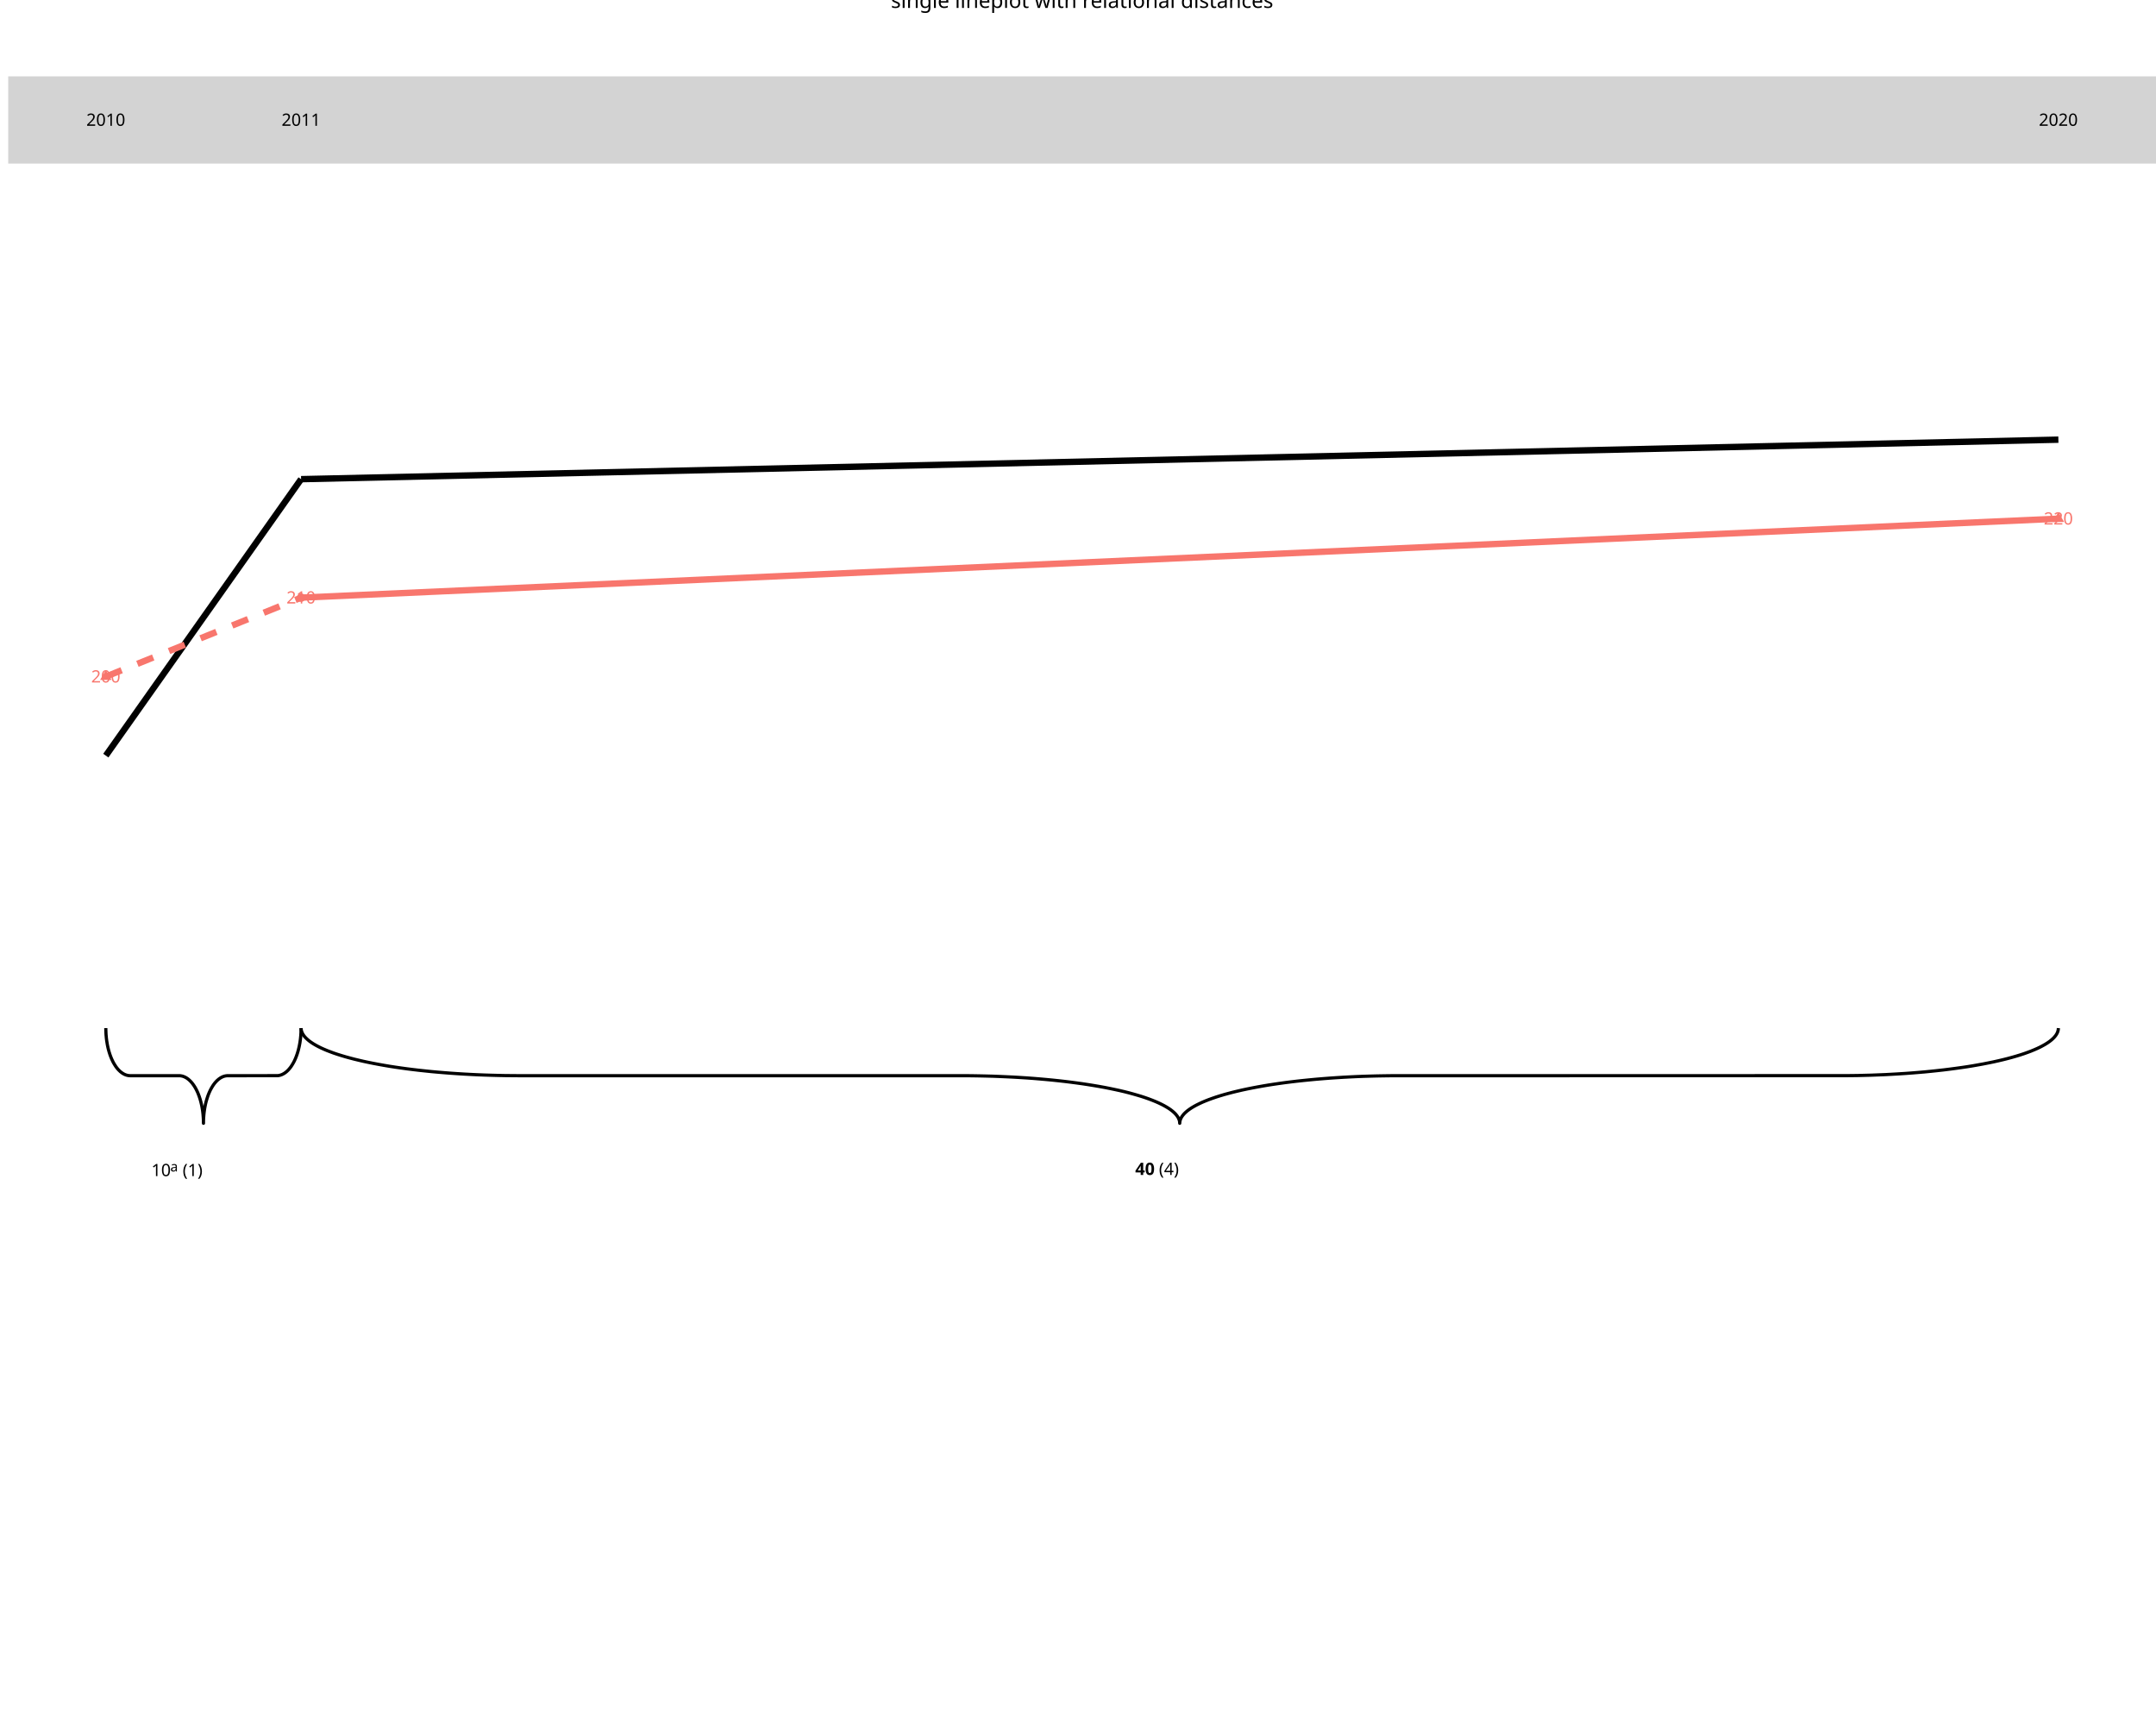
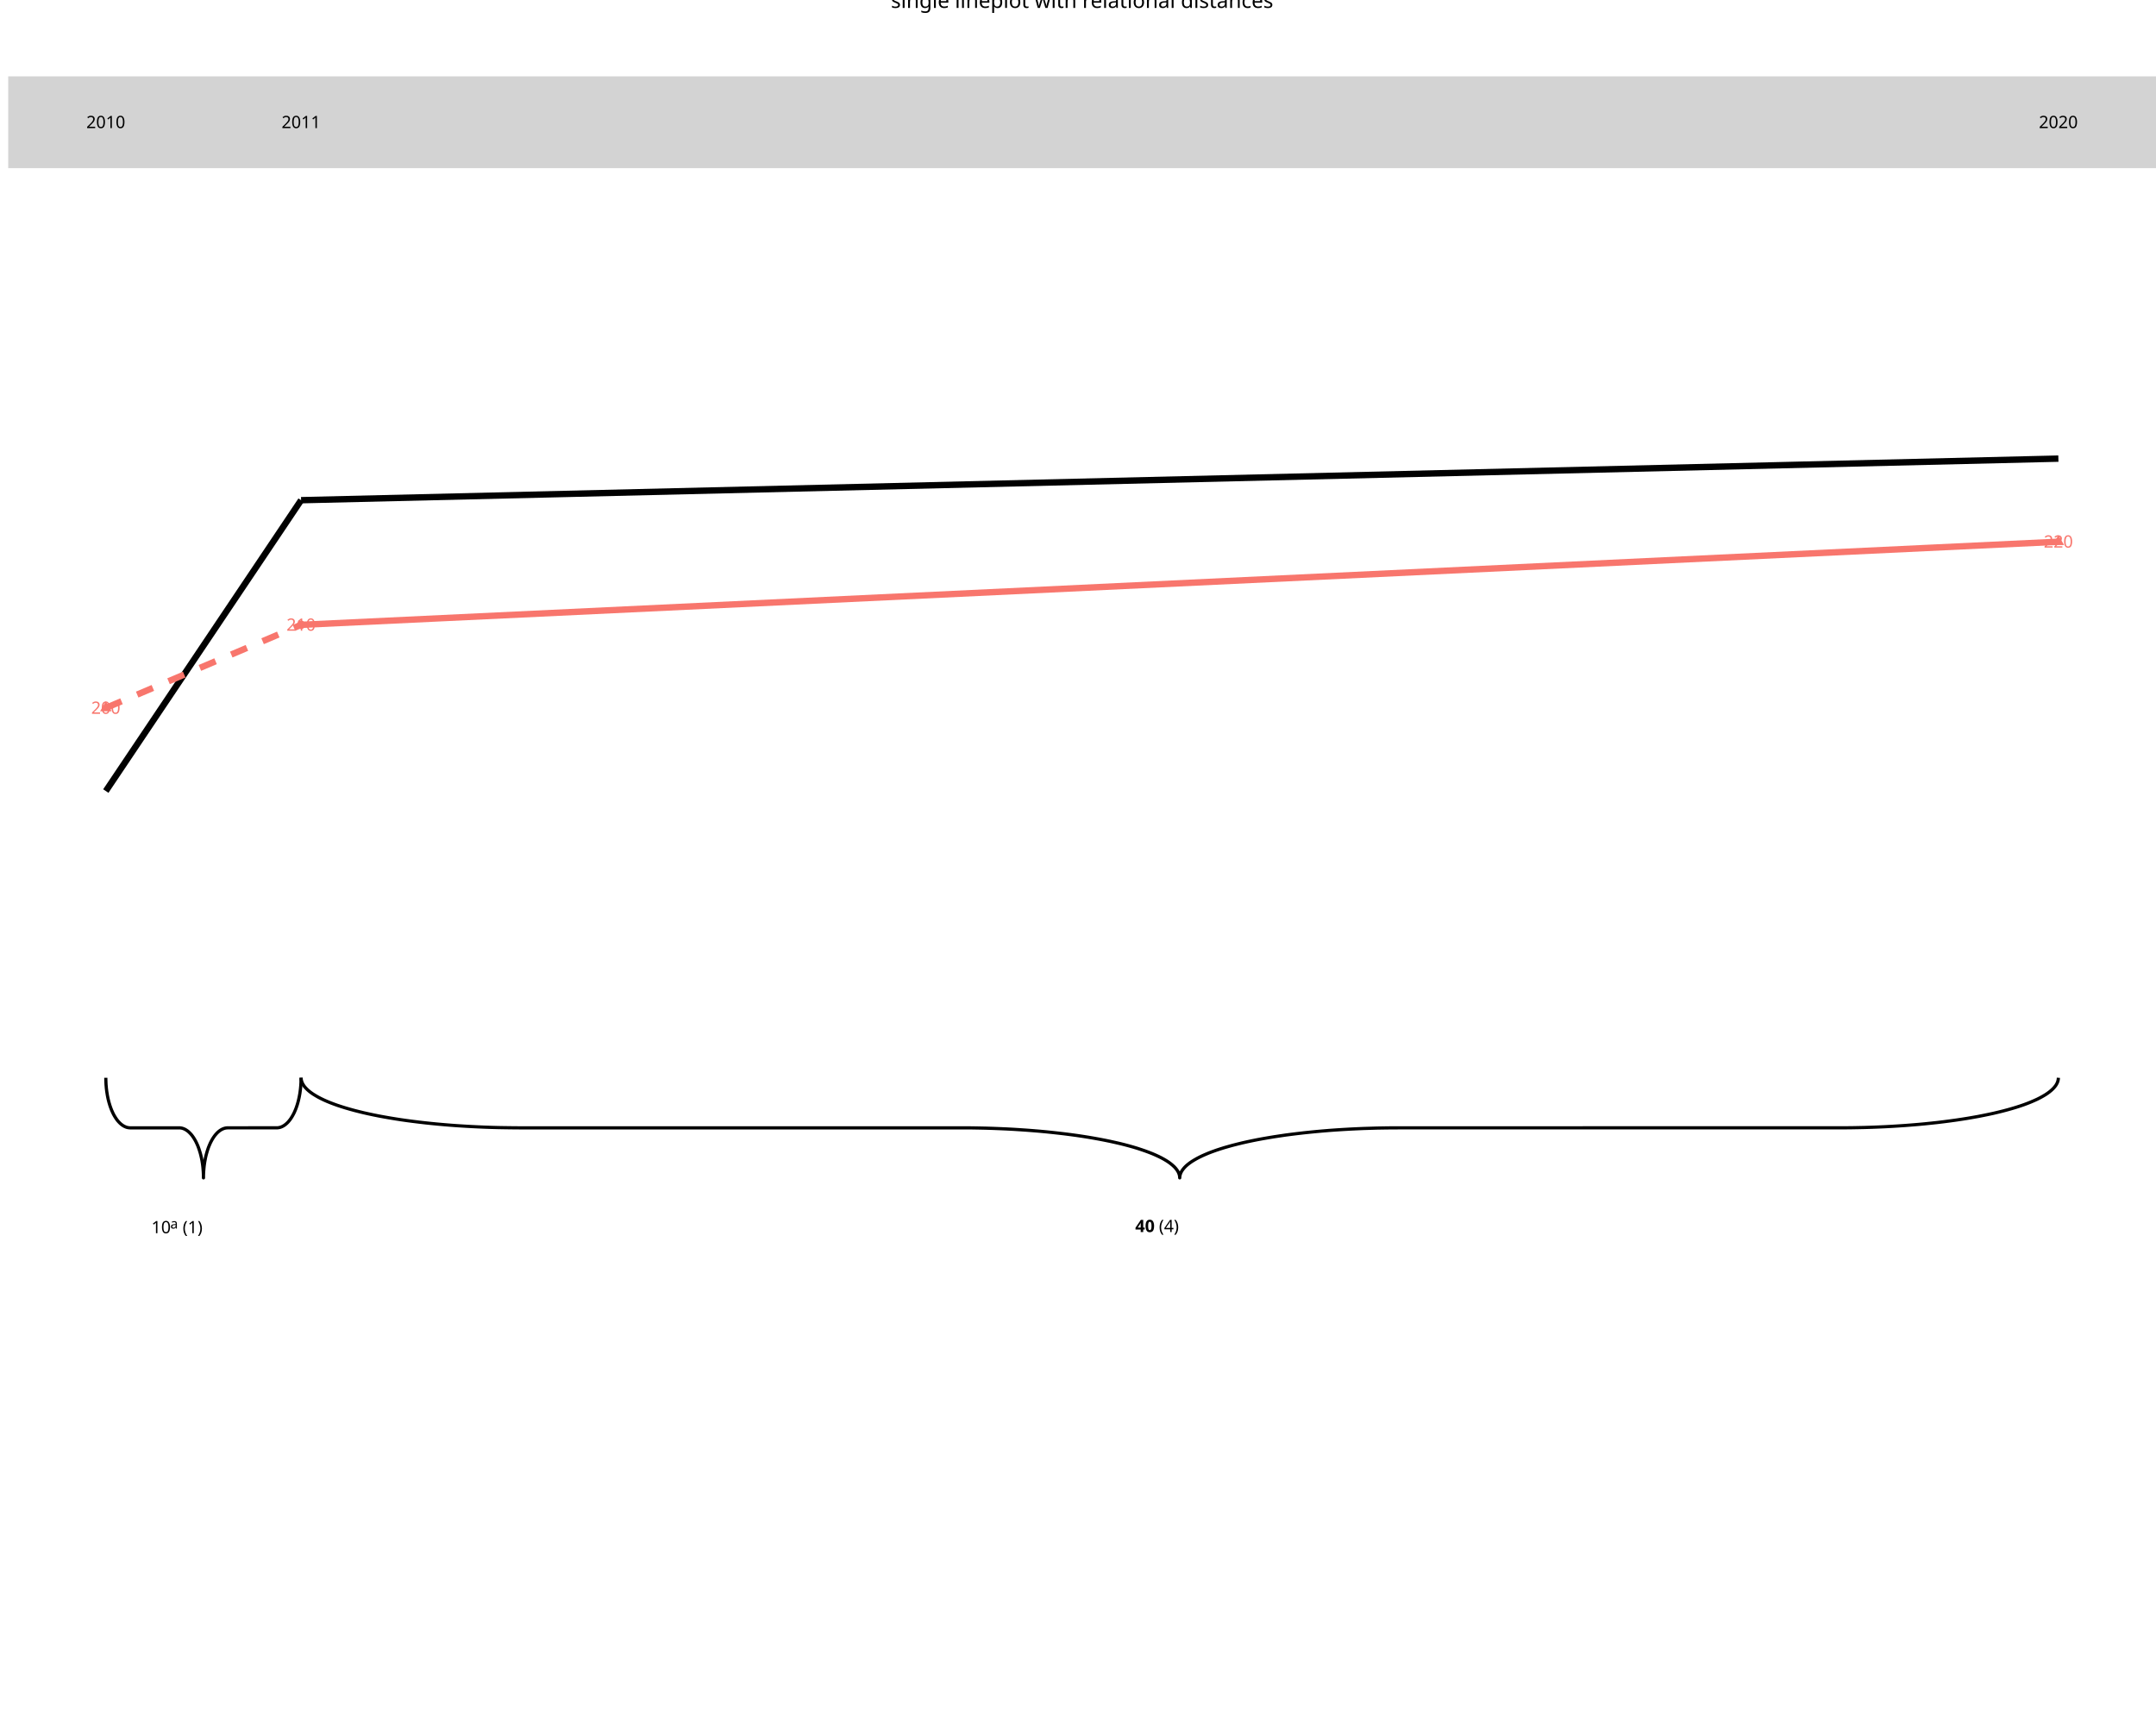
<svg xmlns="http://www.w3.org/2000/svg" class="svglite" data-engine-version="2.0" width="720.00pt" height="576.00pt" viewBox="0 0 720.00 576.00">
  <defs>
    <style type="text/css">
    .svglite line, .svglite polyline, .svglite polygon, .svglite path, .svglite rect, .svglite circle {
      fill: none;
      stroke: #000000;
      stroke-linecap: round;
      stroke-linejoin: round;
      stroke-miterlimit: 10.00;
    }
  </style>
  </defs>
  <rect width="100%" height="100%" style="stroke: none; fill: #FFFFFF;" />
  <defs>
    <clipPath id="cpMC4wMHw3MjAuMDB8MC4wMHw1NzYuMDA=">
      <rect x="0.00" y="0.00" width="720.00" height="576.00" />
    </clipPath>
  </defs>
  <g clip-path="url(#cpMC4wMHw3MjAuMDB8MC4wMHw1NzYuMDA=)">
</g>
  <defs>
    <clipPath id="cpMi43NHw3MjAuMDB8Ni4yN3w0MjkuMjY=">
      <rect x="2.74" y="6.27" width="717.26" height="422.99" />
    </clipPath>
  </defs>
  <g clip-path="url(#cpMi43NHw3MjAuMDB8Ni4yN3w0MjkuMjY=)">
-     <polyline points="35.34,343.30 35.34,343.55 35.35,344.05 35.37,344.55 35.39,345.05 35.42,345.55 35.47,346.04 35.51,346.53 35.57,347.02 35.63,347.51 35.71,347.99 35.79,348.47 35.87,348.94 35.97,349.41 36.07,349.87 36.18,350.32 36.30,350.77 36.42,351.20 36.56,351.64 36.69,352.06 36.84,352.47 36.99,352.88 37.15,353.27 37.31,353.66 37.49,354.03 37.66,354.40 37.84,354.75 38.03,355.09 38.23,355.42 38.43,355.74 38.63,356.05 38.84,356.34 39.05,356.62 39.27,356.89 39.49,357.14 39.72,357.38 39.95,357.60 40.18,357.82 40.42,358.01 40.66,358.19 40.90,358.36 41.15,358.51 41.39,358.65 41.64,358.77 41.90,358.88 42.15,358.97 42.40,359.04 42.66,359.10 42.91,359.15 43.17,359.17 43.43,359.19 59.99,359.19 60.24,359.21 60.50,359.25 60.76,359.30 61.01,359.36 61.27,359.45 61.52,359.55 61.77,359.66 62.02,359.79 62.26,359.93 62.51,360.09 62.75,360.27 62.99,360.46 63.22,360.66 63.45,360.88 63.68,361.11 63.91,361.36 64.13,361.62 64.34,361.89 64.55,362.18 64.76,362.48 64.96,362.79 65.16,363.11 65.35,363.45 65.54,363.80 65.71,364.15 65.89,364.52 66.06,364.90 66.22,365.30 66.37,365.70 66.52,366.10 66.66,366.52 66.80,366.95 66.93,367.39 67.05,367.83 67.16,368.28 67.27,368.74 67.37,369.20 67.46,369.67 67.54,370.14 67.62,370.62 67.69,371.10 67.75,371.59 67.80,372.08 67.84,372.58 67.88,373.07 67.91,373.57 67.93,374.07 67.94,374.57 67.95,375.08 67.95,375.08 67.95,374.82 67.95,374.32 67.97,373.82 67.99,373.32 68.03,372.83 68.07,372.33 68.12,371.84 68.17,371.35 68.24,370.86 68.31,370.38 68.39,369.90 68.48,369.43 68.57,368.97 68.67,368.51 68.78,368.05 68.90,367.61 69.03,367.17 69.16,366.74 69.30,366.31 69.44,365.90 69.59,365.49 69.75,365.10 69.92,364.71 70.09,364.34 70.26,363.97 70.45,363.62 70.64,363.28 70.83,362.95 71.03,362.63 71.23,362.32 71.44,362.03 71.65,361.75 71.87,361.48 72.10,361.23 72.32,360.99 72.55,360.77 72.78,360.56 73.02,360.36 73.26,360.18 73.50,360.01 73.75,359.86 74.00,359.72 74.25,359.60 74.50,359.49 74.75,359.40 75.01,359.33 75.26,359.27 75.52,359.23 75.77,359.20 76.03,359.19 92.59,359.18 92.85,359.16 93.10,359.13 93.36,359.07 93.62,359.01 93.87,358.92 94.12,358.83 94.37,358.71 94.62,358.58 94.87,358.44 95.11,358.28 95.35,358.10 95.59,357.92 95.83,357.71 96.06,357.49 96.29,357.26 96.51,357.01 96.73,356.75 96.95,356.48 97.16,356.20 97.36,355.90 97.56,355.58 97.76,355.26 97.95,354.92 98.14,354.58 98.32,354.22 98.49,353.85 98.66,353.47 98.82,353.08 98.98,352.68 99.12,352.27 99.27,351.85 99.40,351.42 99.53,350.99 99.65,350.54 99.76,350.09 99.87,349.64 99.97,349.17 100.06,348.70 100.15,348.23 100.22,347.75 100.29,347.27 100.35,346.78 100.40,346.29 100.45,345.79 100.48,345.30 100.51,344.80 100.53,344.30 100.54,343.80 100.55,343.30 100.55,343.30 " style="stroke-width: 1.07; stroke-linecap: butt;" />
-     <polyline points="100.55,343.30 100.56,343.55 100.63,344.05 100.78,344.55 101.00,345.05 101.29,345.55 101.65,346.04 102.09,346.53 102.60,347.02 103.17,347.51 103.82,347.99 104.54,348.47 105.33,348.94 106.19,349.41 107.11,349.87 108.10,350.32 109.16,350.77 110.28,351.20 111.46,351.64 112.71,352.06 114.02,352.47 115.39,352.88 116.81,353.27 118.29,353.66 119.83,354.03 121.42,354.40 123.07,354.75 124.76,355.09 126.51,355.42 128.30,355.74 130.13,356.05 132.01,356.34 133.94,356.62 135.90,356.89 137.90,357.14 139.93,357.38 142.00,357.60 144.10,357.82 146.23,358.01 148.39,358.19 150.58,358.36 152.78,358.51 155.01,358.65 157.26,358.77 159.52,358.88 161.80,358.97 164.09,359.04 166.39,359.10 168.70,359.15 171.01,359.17 173.33,359.19 322.35,359.19 324.67,359.21 326.98,359.25 329.28,359.30 331.58,359.36 333.86,359.45 336.13,359.55 338.39,359.66 340.63,359.79 342.84,359.93 345.04,360.09 347.21,360.27 349.36,360.46 351.47,360.66 353.56,360.88 355.61,361.11 357.63,361.36 359.61,361.62 361.55,361.89 363.45,362.18 365.31,362.48 367.13,362.79 368.89,363.11 370.61,363.45 372.28,363.80 373.90,364.15 375.47,364.52 376.98,364.90 378.43,365.30 379.83,365.70 381.16,366.10 382.44,366.52 383.66,366.95 384.81,367.39 385.90,367.83 386.92,368.28 387.88,368.74 388.77,369.20 389.59,369.67 390.35,370.14 391.03,370.62 391.64,371.10 392.19,371.59 392.66,372.08 393.06,372.58 393.39,373.07 393.64,373.57 393.83,374.07 393.94,374.57 393.97,375.08 393.97,375.08 393.98,374.82 394.05,374.32 394.20,373.82 394.42,373.32 394.71,372.83 395.08,372.33 395.51,371.84 396.02,371.35 396.60,370.86 397.25,370.38 397.97,369.90 398.76,369.43 399.61,368.97 400.54,368.51 401.53,368.05 402.58,367.61 403.70,367.17 404.89,366.74 406.14,366.31 407.44,365.90 408.81,365.49 410.24,365.10 411.72,364.71 413.26,364.34 414.85,363.97 416.49,363.62 418.19,363.28 419.93,362.95 421.72,362.63 423.56,362.32 425.44,362.03 427.36,361.75 429.32,361.48 431.32,361.23 433.36,360.99 435.43,360.77 437.53,360.56 439.66,360.36 441.82,360.18 444.00,360.01 446.21,359.86 448.44,359.72 450.68,359.60 452.95,359.49 455.22,359.40 457.51,359.33 459.81,359.27 462.12,359.23 464.43,359.20 466.75,359.19 615.78,359.18 618.09,359.16 620.40,359.13 622.71,359.07 625.00,359.01 627.29,358.92 629.56,358.83 631.81,358.71 634.05,358.58 636.27,358.44 638.46,358.28 640.64,358.10 642.78,357.92 644.90,357.71 646.98,357.49 649.04,357.26 651.05,357.01 653.03,356.75 654.98,356.48 656.88,356.20 658.74,355.90 660.55,355.58 662.32,355.26 664.04,354.92 665.71,354.58 667.32,354.22 668.89,353.85 670.40,353.47 671.85,353.08 673.25,352.68 674.59,352.27 675.87,351.85 677.08,351.42 678.23,350.99 679.32,350.54 680.35,350.09 681.30,349.64 682.19,349.17 683.02,348.70 683.77,348.23 684.46,347.75 685.07,347.27 685.61,346.78 686.08,346.29 686.49,345.79 686.81,345.30 687.07,344.80 687.25,344.30 687.36,343.80 687.40,343.30 687.40,343.30 " style="stroke-width: 1.07; stroke-linecap: butt;" />
-     <text x="50.55" y="392.72" style="font-size: 5.69px; font-family: sans;" textLength="6.33px" lengthAdjust="spacingAndGlyphs">10</text>
-     <text x="56.88" y="391.16" style="font-size: 4.55px; font-family: sans;" textLength="2.53px" lengthAdjust="spacingAndGlyphs">a</text>
-     <text x="60.99" y="392.72" style="font-size: 5.69px; font-family: sans;" textLength="6.95px" lengthAdjust="spacingAndGlyphs">(1)</text>
-     <text x="379.11" y="392.33" style="font-size: 5.69px; font-weight: bold; font-family: sans;" textLength="6.33px" lengthAdjust="spacingAndGlyphs">40</text>
-     <text x="387.02" y="392.33" style="font-size: 5.69px; font-family: sans;" textLength="6.95px" lengthAdjust="spacingAndGlyphs">(4)</text>
-     <line x1="35.34" y1="252.31" x2="100.55" y2="160.00" style="stroke-width: 2.13; stroke-linecap: butt;" />
-     <line x1="100.55" y1="160.00" x2="687.40" y2="146.81" style="stroke-width: 2.13; stroke-linecap: butt;" />
-     <line x1="35.34" y1="225.93" x2="100.55" y2="199.56" style="stroke-width: 2.13; stroke: #F8766D; stroke-dasharray: 5.69,5.69; stroke-linecap: butt;" />
-     <line x1="100.55" y1="199.56" x2="687.40" y2="173.19" style="stroke-width: 2.13; stroke: #F8766D; stroke-linecap: butt;" />
-     <polygon points="35.34,223.72 37.26,227.04 33.43,227.04 " style="stroke-width: 0.71; stroke: none; fill: #F8766D;" />
-     <circle cx="100.55" cy="199.56" r="1.42" style="stroke-width: 0.71; stroke: none; fill: #F8766D;" />
-     <polygon points="687.40,170.98 689.31,174.29 685.48,174.29 " style="stroke-width: 0.71; stroke: none; fill: #F8766D;" />
-     <text x="35.34" y="227.89" text-anchor="middle" style="font-size: 5.69px; fill: #F8766D; font-family: sans;" textLength="9.50px" lengthAdjust="spacingAndGlyphs">200</text>
-     <text x="100.55" y="201.52" text-anchor="middle" style="font-size: 5.69px; fill: #F8766D; font-family: sans;" textLength="9.50px" lengthAdjust="spacingAndGlyphs">210</text>
-     <text x="687.40" y="175.15" text-anchor="middle" style="font-size: 5.69px; fill: #F8766D; font-family: sans;" textLength="9.50px" lengthAdjust="spacingAndGlyphs">220</text>
-     <rect x="2.74" y="25.50" width="717.26" height="29.12" style="stroke-width: 1.07; stroke: none; stroke-linecap: butt; stroke-linejoin: miter; fill: #D3D3D3;" />
-     <text x="35.34" y="42.01" text-anchor="middle" style="font-size: 5.69px; font-family: sans;" textLength="12.66px" lengthAdjust="spacingAndGlyphs">2010</text>
-     <text x="100.55" y="42.01" text-anchor="middle" style="font-size: 5.69px; font-family: sans;" textLength="12.66px" lengthAdjust="spacingAndGlyphs">2011</text>
-     <text x="687.40" y="42.01" text-anchor="middle" style="font-size: 5.69px; font-family: sans;" textLength="12.66px" lengthAdjust="spacingAndGlyphs">2020</text>
+     <polyline points="35.34,359.88 35.34,360.14 35.35,360.67 35.37,361.19 35.39,361.72 35.42,362.24 35.47,362.77 35.51,363.28 35.57,363.80 35.63,364.31 35.71,364.82 35.79,365.32 35.87,365.81 35.97,366.31 36.07,366.79 36.18,367.27 36.30,367.74 36.42,368.20 36.56,368.65 36.69,369.10 36.84,369.53 36.99,369.96 37.15,370.37 37.31,370.78 37.49,371.17 37.66,371.56 37.84,371.93 38.03,372.29 38.23,372.64 38.43,372.97 38.63,373.29 38.84,373.60 39.05,373.90 39.27,374.18 39.49,374.44 39.72,374.69 39.95,374.93 40.18,375.15 40.42,375.36 40.66,375.55 40.90,375.73 41.15,375.89 41.39,376.03 41.64,376.16 41.90,376.27 42.15,376.37 42.40,376.45 42.66,376.51 42.91,376.55 43.17,376.58 43.43,376.60 59.99,376.60 60.24,376.62 60.50,376.66 60.76,376.71 61.01,376.78 61.27,376.87 61.52,376.97 61.77,377.09 62.02,377.23 62.26,377.38 62.51,377.55 62.75,377.73 62.99,377.93 63.22,378.15 63.45,378.38 63.68,378.62 63.91,378.88 64.13,379.15 64.34,379.44 64.55,379.74 64.76,380.06 64.96,380.39 65.16,380.73 65.35,381.08 65.54,381.45 65.71,381.82 65.89,382.21 66.06,382.61 66.22,383.02 66.37,383.44 66.52,383.88 66.66,384.32 66.80,384.77 66.93,385.22 67.05,385.69 67.16,386.16 67.27,386.64 67.37,387.13 67.46,387.62 67.54,388.12 67.62,388.63 67.69,389.14 67.75,389.65 67.80,390.17 67.84,390.69 67.88,391.21 67.91,391.73 67.93,392.26 67.94,392.79 67.95,393.31 67.95,393.31 67.95,393.05 67.95,392.52 67.97,392.00 67.99,391.47 68.03,390.95 68.07,390.43 68.12,389.91 68.17,389.39 68.24,388.88 68.31,388.37 68.39,387.87 68.48,387.38 68.57,386.89 68.67,386.40 68.78,385.92 68.90,385.46 69.03,384.99 69.16,384.54 69.30,384.09 69.44,383.66 69.59,383.23 69.75,382.82 69.92,382.41 70.09,382.02 70.26,381.63 70.45,381.26 70.64,380.90 70.83,380.55 71.03,380.22 71.23,379.90 71.44,379.59 71.65,379.30 71.87,379.01 72.10,378.75 72.32,378.50 72.55,378.26 72.78,378.04 73.02,377.83 73.26,377.64 73.50,377.46 73.75,377.30 74.00,377.16 74.25,377.03 74.50,376.92 74.75,376.82 75.01,376.75 75.26,376.68 75.52,376.64 75.77,376.61 76.03,376.60 92.59,376.59 92.85,376.57 93.10,376.53 93.36,376.48 93.62,376.41 93.87,376.32 94.12,376.22 94.37,376.10 94.62,375.96 94.87,375.81 95.11,375.64 95.35,375.46 95.59,375.26 95.83,375.04 96.06,374.82 96.29,374.57 96.51,374.31 96.73,374.04 96.95,373.75 97.16,373.45 97.36,373.13 97.56,372.81 97.76,372.46 97.95,372.11 98.14,371.75 98.32,371.37 98.49,370.98 98.66,370.58 98.82,370.17 98.98,369.75 99.12,369.32 99.27,368.88 99.40,368.43 99.53,367.97 99.65,367.50 99.76,367.03 99.87,366.55 99.97,366.06 100.06,365.57 100.15,365.07 100.22,364.56 100.29,364.05 100.35,363.54 100.40,363.02 100.45,362.51 100.48,361.98 100.51,361.46 100.53,360.93 100.54,360.40 100.55,359.88 100.55,359.88 " style="stroke-width: 1.07; stroke-linecap: butt;" />
+     <polyline points="100.55,359.88 100.56,360.14 100.63,360.67 100.78,361.19 101.00,361.72 101.29,362.24 101.65,362.77 102.09,363.28 102.60,363.80 103.17,364.31 103.82,364.82 104.54,365.32 105.33,365.81 106.19,366.31 107.11,366.79 108.10,367.27 109.16,367.74 110.28,368.20 111.46,368.65 112.71,369.10 114.02,369.53 115.39,369.96 116.81,370.37 118.29,370.78 119.83,371.17 121.42,371.56 123.07,371.93 124.76,372.29 126.51,372.64 128.30,372.97 130.13,373.29 132.01,373.60 133.94,373.90 135.90,374.18 137.90,374.44 139.93,374.69 142.00,374.93 144.10,375.15 146.23,375.36 148.39,375.55 150.58,375.73 152.78,375.89 155.01,376.03 157.26,376.16 159.52,376.27 161.80,376.37 164.09,376.45 166.39,376.51 168.70,376.55 171.01,376.58 173.33,376.60 322.35,376.60 324.67,376.62 326.98,376.66 329.28,376.71 331.58,376.78 333.86,376.87 336.13,376.97 338.39,377.09 340.63,377.23 342.84,377.38 345.04,377.55 347.21,377.73 349.36,377.93 351.47,378.15 353.56,378.38 355.61,378.62 357.63,378.88 359.61,379.15 361.55,379.44 363.45,379.74 365.31,380.06 367.13,380.39 368.89,380.73 370.61,381.08 372.28,381.45 373.90,381.82 375.47,382.21 376.98,382.61 378.43,383.02 379.83,383.44 381.16,383.88 382.44,384.32 383.66,384.77 384.81,385.22 385.90,385.69 386.92,386.16 387.88,386.64 388.77,387.13 389.59,387.62 390.35,388.12 391.03,388.63 391.64,389.14 392.19,389.65 392.66,390.17 393.06,390.69 393.39,391.21 393.64,391.73 393.83,392.26 393.94,392.79 393.97,393.31 393.97,393.31 393.98,393.05 394.05,392.52 394.20,392.00 394.42,391.47 394.71,390.95 395.08,390.43 395.51,389.91 396.02,389.39 396.60,388.88 397.25,388.37 397.97,387.87 398.76,387.38 399.61,386.89 400.54,386.40 401.53,385.92 402.58,385.46 403.70,384.99 404.89,384.54 406.14,384.09 407.44,383.66 408.81,383.23 410.24,382.82 411.72,382.41 413.26,382.02 414.85,381.63 416.49,381.26 418.19,380.90 419.93,380.55 421.72,380.22 423.56,379.90 425.44,379.59 427.36,379.30 429.32,379.01 431.32,378.75 433.36,378.50 435.43,378.26 437.53,378.04 439.66,377.83 441.82,377.64 444.00,377.46 446.21,377.30 448.44,377.16 450.68,377.03 452.95,376.92 455.22,376.82 457.51,376.75 459.81,376.68 462.12,376.64 464.43,376.61 466.75,376.60 615.78,376.59 618.09,376.57 620.40,376.53 622.71,376.48 625.00,376.41 627.29,376.32 629.56,376.22 631.81,376.10 634.05,375.96 636.27,375.81 638.46,375.64 640.64,375.46 642.78,375.26 644.90,375.04 646.98,374.82 649.04,374.57 651.05,374.31 653.03,374.04 654.98,373.75 656.88,373.45 658.74,373.13 660.55,372.81 662.32,372.46 664.04,372.11 665.71,371.75 667.32,371.37 668.89,370.98 670.40,370.58 671.85,370.17 673.25,369.75 674.59,369.32 675.87,368.88 677.08,368.43 678.23,367.97 679.32,367.50 680.35,367.03 681.30,366.55 682.19,366.06 683.02,365.57 683.77,365.07 684.46,364.56 685.07,364.05 685.61,363.54 686.08,363.02 686.49,362.51 686.81,361.98 687.07,361.46 687.25,360.93 687.36,360.40 687.40,359.88 687.40,359.88 " style="stroke-width: 1.07; stroke-linecap: butt;" />
+     <text x="50.55" y="411.79" style="font-size: 5.69px; font-family: sans;" textLength="6.33px" lengthAdjust="spacingAndGlyphs">10</text>
+     <text x="56.88" y="410.23" style="font-size: 4.55px; font-family: sans;" textLength="2.53px" lengthAdjust="spacingAndGlyphs">a</text>
+     <text x="60.99" y="411.79" style="font-size: 5.69px; font-family: sans;" textLength="6.95px" lengthAdjust="spacingAndGlyphs">(1)</text>
+     <text x="379.11" y="411.40" style="font-size: 5.69px; font-weight: bold; font-family: sans;" textLength="6.33px" lengthAdjust="spacingAndGlyphs">40</text>
+     <text x="387.02" y="411.40" style="font-size: 5.69px; font-family: sans;" textLength="6.95px" lengthAdjust="spacingAndGlyphs">(4)</text>
+     <line x1="35.34" y1="264.14" x2="100.55" y2="167.02" style="stroke-width: 2.13; stroke-linecap: butt;" />
+     <line x1="100.55" y1="167.02" x2="687.40" y2="153.14" style="stroke-width: 2.13; stroke-linecap: butt;" />
+     <line x1="35.34" y1="236.39" x2="100.55" y2="208.64" style="stroke-width: 2.13; stroke: #F8766D; stroke-dasharray: 5.69,5.69; stroke-linecap: butt;" />
+     <line x1="100.55" y1="208.64" x2="687.40" y2="180.89" style="stroke-width: 2.13; stroke: #F8766D; stroke-linecap: butt;" />
+     <polygon points="35.34,234.18 37.26,237.50 33.43,237.50 " style="stroke-width: 0.71; stroke: none; fill: #F8766D;" />
+     <circle cx="100.55" cy="208.64" r="1.42" style="stroke-width: 0.71; stroke: none; fill: #F8766D;" />
+     <polygon points="687.40,178.68 689.31,182.00 685.48,182.00 " style="stroke-width: 0.71; stroke: none; fill: #F8766D;" />
+     <text x="35.34" y="238.35" text-anchor="middle" style="font-size: 5.69px; fill: #F8766D; font-family: sans;" textLength="9.50px" lengthAdjust="spacingAndGlyphs">200</text>
+     <text x="100.55" y="210.60" text-anchor="middle" style="font-size: 5.69px; fill: #F8766D; font-family: sans;" textLength="9.50px" lengthAdjust="spacingAndGlyphs">210</text>
+     <text x="687.40" y="182.85" text-anchor="middle" style="font-size: 5.69px; fill: #F8766D; font-family: sans;" textLength="9.50px" lengthAdjust="spacingAndGlyphs">220</text>
+     <rect x="2.74" y="25.50" width="717.26" height="30.64" style="stroke-width: 1.07; stroke: none; stroke-linecap: butt; stroke-linejoin: miter; fill: #D3D3D3;" />
+     <text x="35.34" y="42.77" text-anchor="middle" style="font-size: 5.69px; font-family: sans;" textLength="12.66px" lengthAdjust="spacingAndGlyphs">2010</text>
+     <text x="100.55" y="42.77" text-anchor="middle" style="font-size: 5.69px; font-family: sans;" textLength="12.66px" lengthAdjust="spacingAndGlyphs">2011</text>
+     <text x="687.40" y="42.77" text-anchor="middle" style="font-size: 5.69px; font-family: sans;" textLength="12.66px" lengthAdjust="spacingAndGlyphs">2020</text>
  </g>
  <g clip-path="url(#cpMC4wMHw3MjAuMDB8MC4wMHw1NzYuMDA=)">
    <text x="361.37" y="2.64" text-anchor="middle" style="font-size: 7.00px; font-family: sans;" textLength="118.68px" lengthAdjust="spacingAndGlyphs">single lineplot with relational distances</text>
  </g>
</svg>
